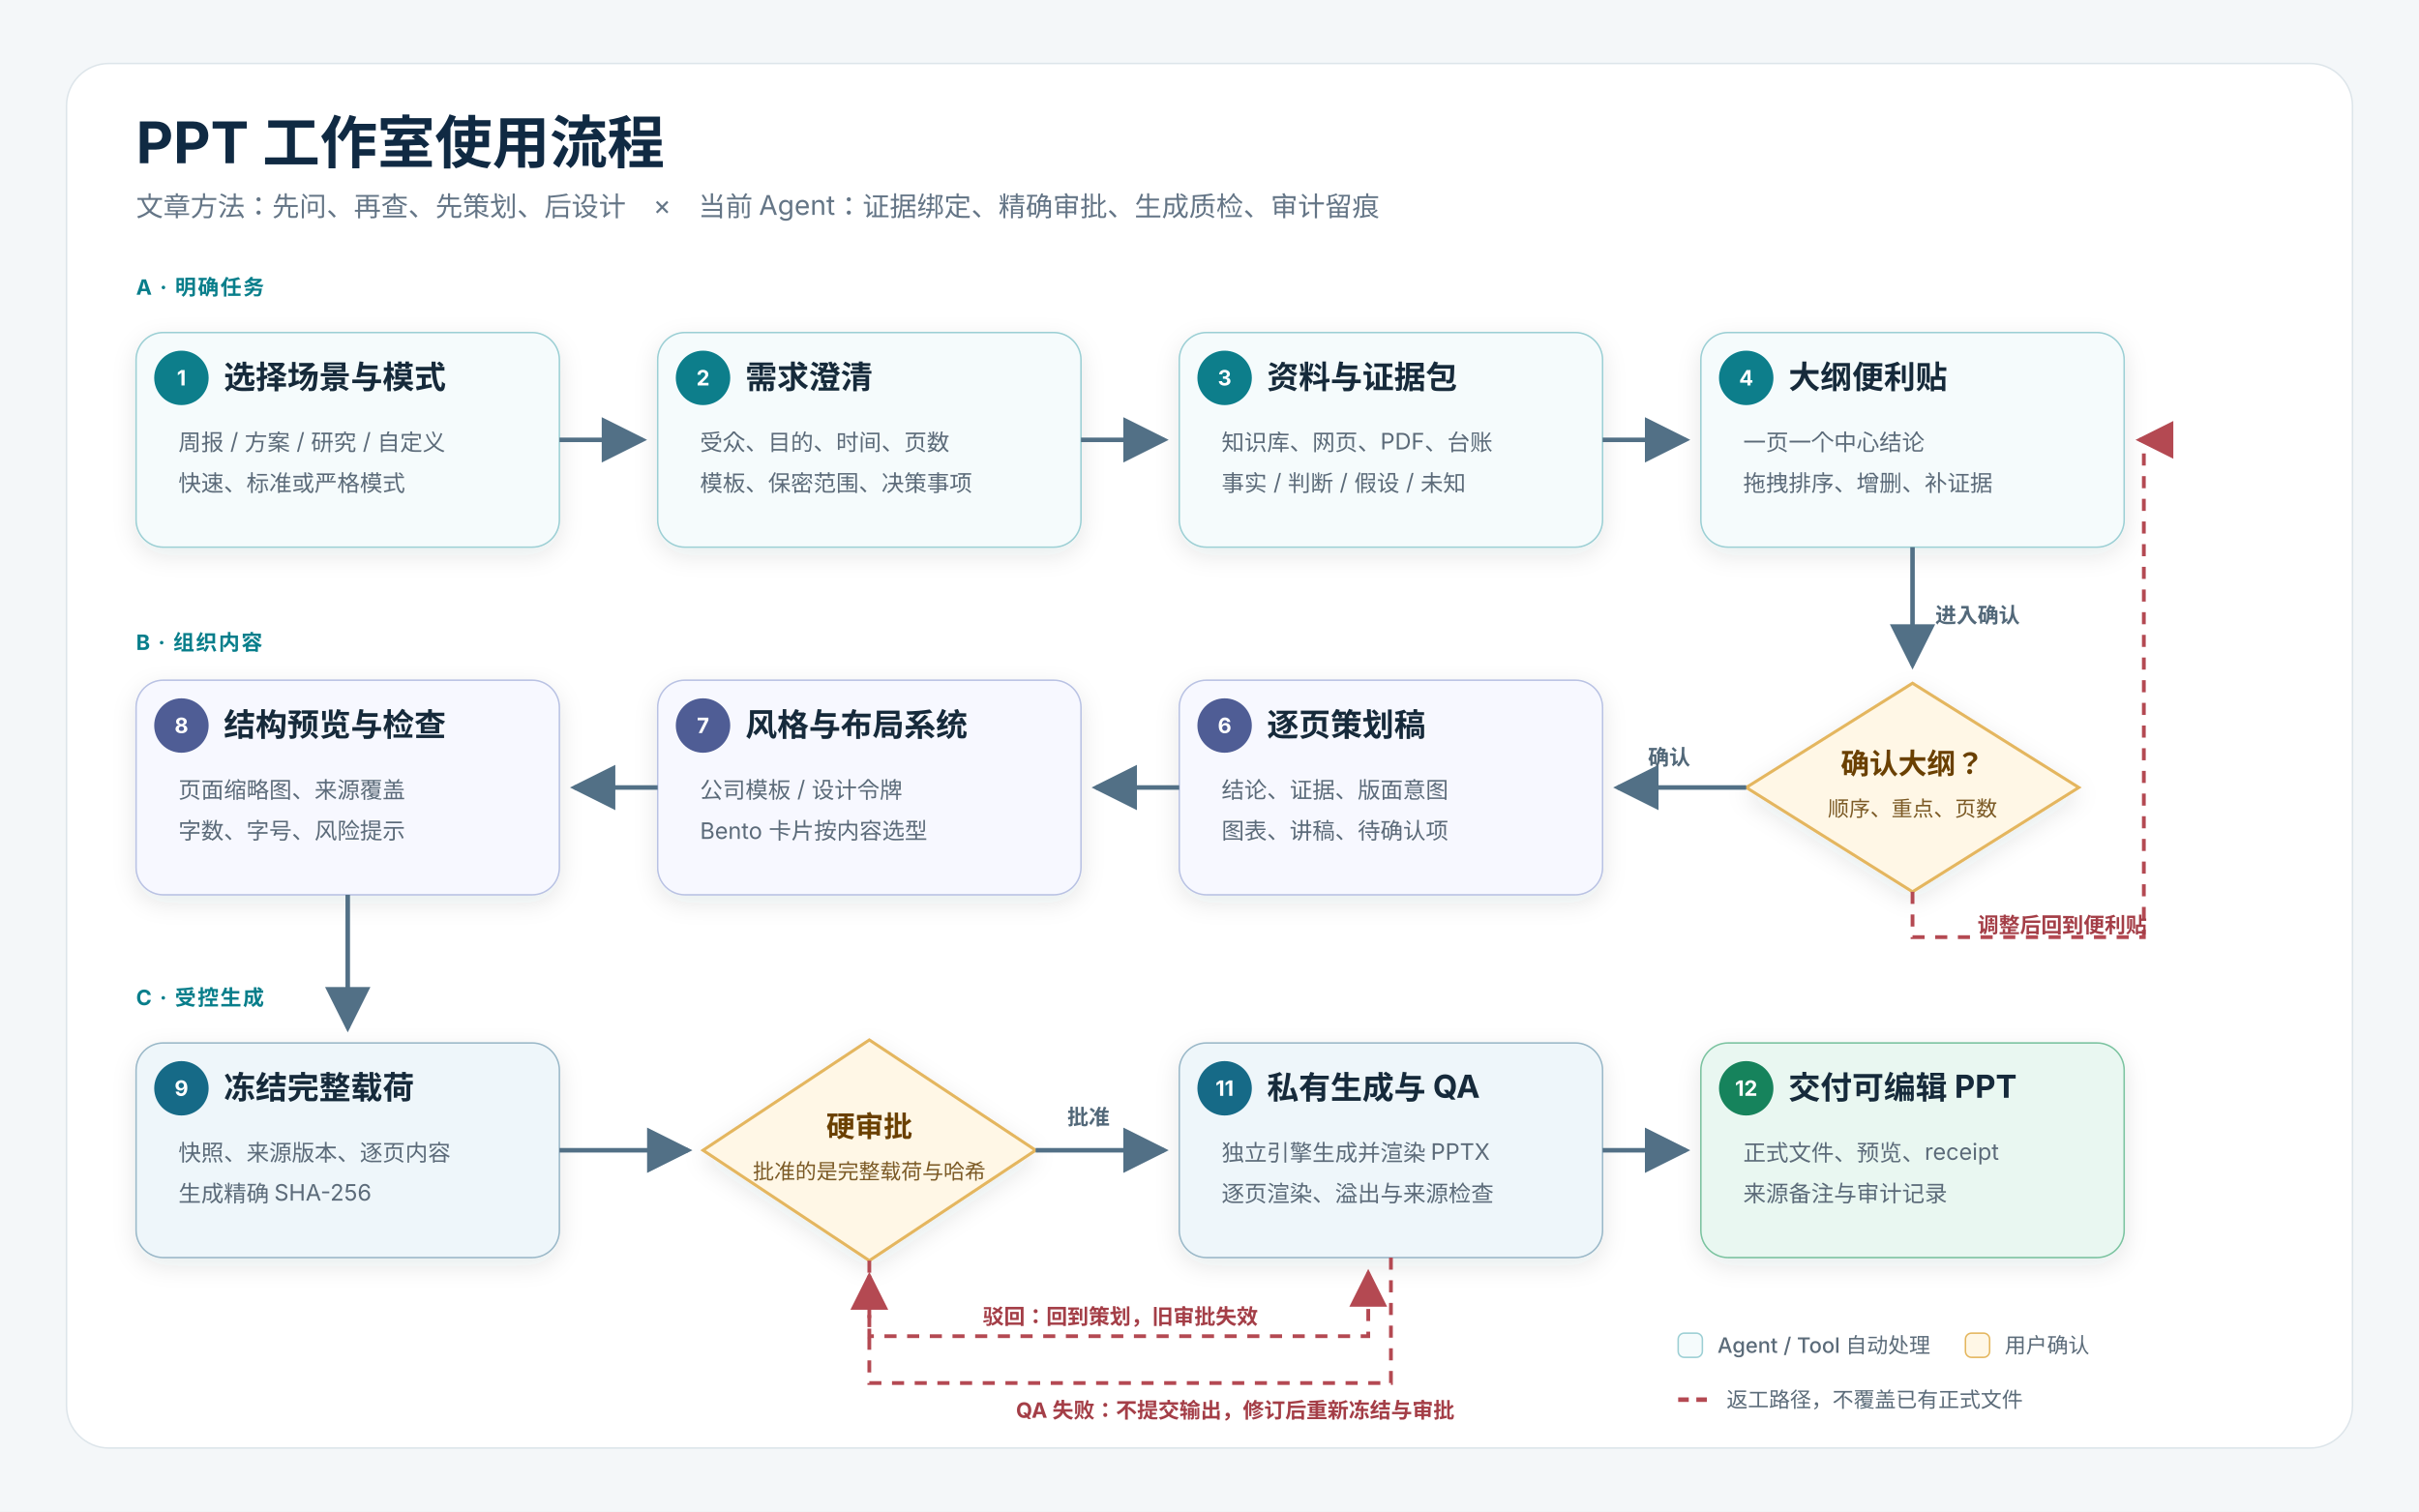
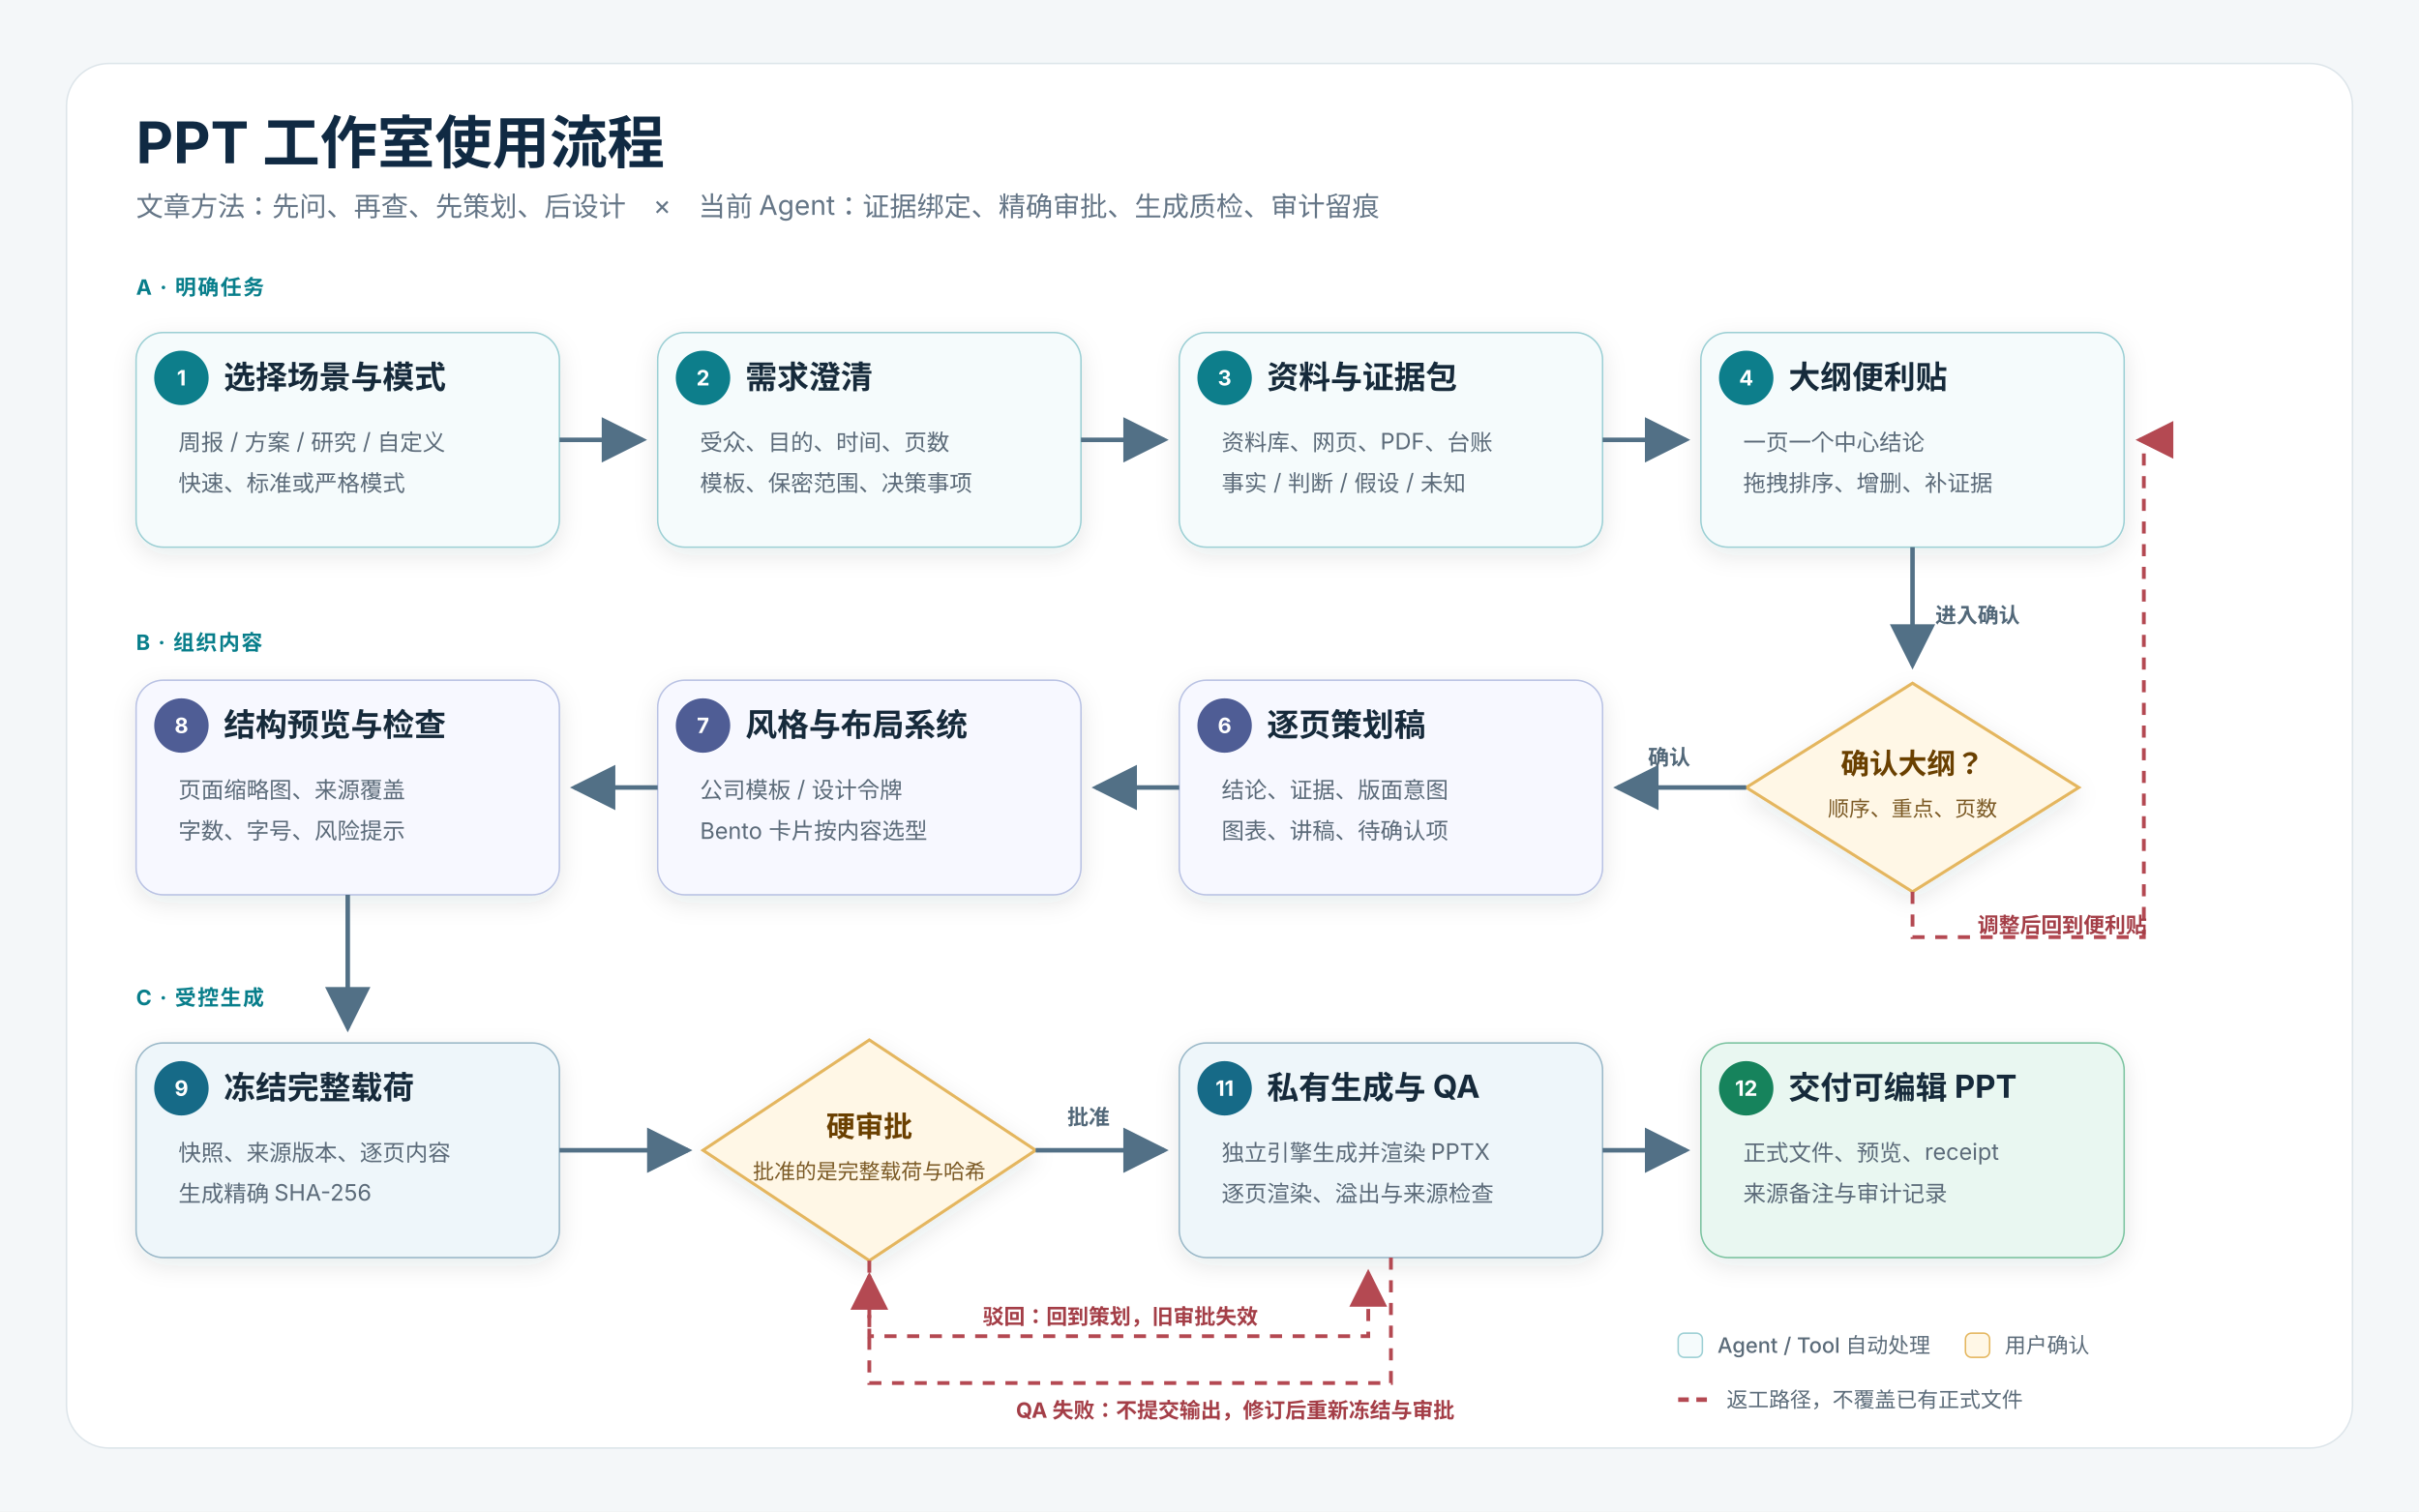
<svg xmlns="http://www.w3.org/2000/svg" width="1600" height="1000" viewBox="0 0 1600 1000" role="img" aria-labelledby="title desc">
  <defs>
    <filter id="shadow" x="-20%" y="-20%" width="140%" height="140%">
      <feDropShadow dx="0" dy="5" stdDeviation="8" flood-color="#102A43" flood-opacity="0.10" />
    </filter>
    <marker id="arrow" markerWidth="12" markerHeight="12" refX="9" refY="5" orient="auto" markerUnits="strokeWidth">
      <path d="M0,0 L10,5 L0,10 z" fill="#527086" />
    </marker>
    <marker id="arrow-red" markerWidth="12" markerHeight="12" refX="9" refY="5" orient="auto" markerUnits="strokeWidth">
      <path d="M0,0 L10,5 L0,10 z" fill="#B44952" />
    </marker>
    <style>
      .title { font: 700 38px Inter, "Microsoft YaHei", sans-serif; fill: #102A43; }
      .subtitle { font: 400 18px Inter, "Microsoft YaHei", sans-serif; fill: #647586; }
      .stage { font: 700 14px Inter, "Microsoft YaHei", sans-serif; letter-spacing: 1px; fill: #087E8B; }
      .node-title { font: 700 21px Inter, "Microsoft YaHei", sans-serif; fill: #172B3A; }
      .node-body { font: 400 15px Inter, "Microsoft YaHei", sans-serif; fill: #5B6B79; }
      .badge { font: 700 14px Inter, "Microsoft YaHei", sans-serif; fill: white; }
      .decision { font: 700 19px Inter, "Microsoft YaHei", sans-serif; fill: #6B4104; }
      .decision-body { font: 400 14px Inter, "Microsoft YaHei", sans-serif; fill: #7B5A25; }
      .edge-label { font: 700 14px Inter, "Microsoft YaHei", sans-serif; fill: #526879; }
      .rework-label { font: 700 14px Inter, "Microsoft YaHei", sans-serif; fill: #A43E47; }
      .legend { font: 500 14px Inter, "Microsoft YaHei", sans-serif; fill: #5B6B79; }
    </style>
  </defs>
  <rect width="1600" height="1000" fill="#F4F7F9" />
  <rect x="44" y="42" width="1512" height="916" rx="28" fill="#FFFFFF" stroke="#DDE5EA" />
  <text x="90" y="108" class="title">PPT 工作室使用流程</text>
  <text x="90" y="143" class="subtitle">文章方法：先问、再查、先策划、后设计　×　当前 Agent：证据绑定、精确审批、生成质检、审计留痕</text>
  <text x="90" y="195" class="stage">A · 明确任务</text>
  <text x="90" y="430" class="stage">B · 组织内容</text>
  <text x="90" y="665" class="stage">C · 受控生成</text>
  <g filter="url(#shadow)">
    <rect x="90" y="220" width="280" height="142" rx="18" fill="#F5FBFC" stroke="#9CCFD4" />
    <circle cx="120" cy="250" r="18" fill="#087E8B" />
    <text x="120" y="255" text-anchor="middle" class="badge">1</text>
    <text x="148" y="257" class="node-title">选择场景与模式</text>
    <text x="118" y="298" class="node-body">周报 / 方案 / 研究 / 自定义</text>
    <text x="118" y="325" class="node-body">快速、标准或严格模式</text>
  </g>
  <g filter="url(#shadow)">
    <rect x="435" y="220" width="280" height="142" rx="18" fill="#F5FBFC" stroke="#9CCFD4" />
    <circle cx="465" cy="250" r="18" fill="#087E8B" />
    <text x="465" y="255" text-anchor="middle" class="badge">2</text>
    <text x="493" y="257" class="node-title">需求澄清</text>
    <text x="463" y="298" class="node-body">受众、目的、时间、页数</text>
    <text x="463" y="325" class="node-body">模板、保密范围、决策事项</text>
  </g>
  <g filter="url(#shadow)">
    <rect x="780" y="220" width="280" height="142" rx="18" fill="#F5FBFC" stroke="#9CCFD4" />
    <circle cx="810" cy="250" r="18" fill="#087E8B" />
    <text x="810" y="255" text-anchor="middle" class="badge">3</text>
    <text x="838" y="257" class="node-title">资料与证据包</text>
-     <text x="808" y="298" class="node-body">知识库、网页、PDF、台账</text>
+     <text x="808" y="298" class="node-body">资料库、网页、PDF、台账</text>
    <text x="808" y="325" class="node-body">事实 / 判断 / 假设 / 未知</text>
  </g>
  <g filter="url(#shadow)">
    <rect x="1125" y="220" width="280" height="142" rx="18" fill="#F5FBFC" stroke="#9CCFD4" />
    <circle cx="1155" cy="250" r="18" fill="#087E8B" />
    <text x="1155" y="255" text-anchor="middle" class="badge">4</text>
    <text x="1183" y="257" class="node-title">大纲便利贴</text>
    <text x="1153" y="298" class="node-body">一页一个中心结论</text>
    <text x="1153" y="325" class="node-body">拖拽排序、增删、补证据</text>
  </g>
  <path d="M370 291 H425" fill="none" stroke="#527086" stroke-width="3" marker-end="url(#arrow)" />
  <path d="M715 291 H770" fill="none" stroke="#527086" stroke-width="3" marker-end="url(#arrow)" />
  <path d="M1060 291 H1115" fill="none" stroke="#527086" stroke-width="3" marker-end="url(#arrow)" />
  <g filter="url(#shadow)">
    <path d="M1265 452 L1375 521 L1265 590 L1155 521 Z" fill="#FFF7E6" stroke="#E4B65E" stroke-width="2" />
    <text x="1265" y="512" text-anchor="middle" class="decision">确认大纲？</text>
    <text x="1265" y="540" text-anchor="middle" class="decision-body">顺序、重点、页数</text>
  </g>
  <g filter="url(#shadow)">
    <rect x="780" y="450" width="280" height="142" rx="18" fill="#F7F8FF" stroke="#B9C2E3" />
    <circle cx="810" cy="480" r="18" fill="#4F5D95" />
    <text x="810" y="485" text-anchor="middle" class="badge">6</text>
    <text x="838" y="487" class="node-title">逐页策划稿</text>
    <text x="808" y="528" class="node-body">结论、证据、版面意图</text>
    <text x="808" y="555" class="node-body">图表、讲稿、待确认项</text>
  </g>
  <g filter="url(#shadow)">
    <rect x="435" y="450" width="280" height="142" rx="18" fill="#F7F8FF" stroke="#B9C2E3" />
    <circle cx="465" cy="480" r="18" fill="#4F5D95" />
    <text x="465" y="485" text-anchor="middle" class="badge">7</text>
    <text x="493" y="487" class="node-title">风格与布局系统</text>
    <text x="463" y="528" class="node-body">公司模板 / 设计令牌</text>
    <text x="463" y="555" class="node-body">Bento 卡片按内容选型</text>
  </g>
  <g filter="url(#shadow)">
    <rect x="90" y="450" width="280" height="142" rx="18" fill="#F7F8FF" stroke="#B9C2E3" />
    <circle cx="120" cy="480" r="18" fill="#4F5D95" />
    <text x="120" y="485" text-anchor="middle" class="badge">8</text>
    <text x="148" y="487" class="node-title">结构预览与检查</text>
    <text x="118" y="528" class="node-body">页面缩略图、来源覆盖</text>
    <text x="118" y="555" class="node-body">字数、字号、风险提示</text>
  </g>
  <path d="M1265 362 V440" fill="none" stroke="#527086" stroke-width="3" marker-end="url(#arrow)" />
  <text x="1280" y="412" class="edge-label">进入确认</text>
  <path d="M1155 521 H1070" fill="none" stroke="#527086" stroke-width="3" marker-end="url(#arrow)" />
  <text x="1090" y="506" class="edge-label">确认</text>
  <path d="M780 521 H725" fill="none" stroke="#527086" stroke-width="3" marker-end="url(#arrow)" />
  <path d="M435 521 H380" fill="none" stroke="#527086" stroke-width="3" marker-end="url(#arrow)" />
  <path d="M1265 590 V620 H1418 V291 H1415" fill="none" stroke="#B44952" stroke-width="2.5" stroke-dasharray="8 7" marker-end="url(#arrow-red)" />
  <text x="1308" y="617" class="rework-label">调整后回到便利贴</text>
  <g filter="url(#shadow)">
    <rect x="90" y="690" width="280" height="142" rx="18" fill="#EEF6FA" stroke="#9AB8C8" />
    <circle cx="120" cy="720" r="18" fill="#176B87" />
    <text x="120" y="725" text-anchor="middle" class="badge">9</text>
    <text x="148" y="727" class="node-title">冻结完整载荷</text>
    <text x="118" y="768" class="node-body">快照、来源版本、逐页内容</text>
    <text x="118" y="795" class="node-body">生成精确 SHA-256</text>
  </g>
  <g filter="url(#shadow)">
    <path d="M575 688 L685 761 L575 834 L465 761 Z" fill="#FFF7E6" stroke="#E4B65E" stroke-width="2" />
    <text x="575" y="752" text-anchor="middle" class="decision">硬审批</text>
    <text x="575" y="780" text-anchor="middle" class="decision-body">批准的是完整载荷与哈希</text>
  </g>
  <g filter="url(#shadow)">
    <rect x="780" y="690" width="280" height="142" rx="18" fill="#EEF6FA" stroke="#9AB8C8" />
    <circle cx="810" cy="720" r="18" fill="#176B87" />
    <text x="810" y="725" text-anchor="middle" class="badge">11</text>
    <text x="838" y="727" class="node-title">私有生成与 QA</text>
    <text x="808" y="768" class="node-body">独立引擎生成并渲染 PPTX</text>
    <text x="808" y="795" class="node-body">逐页渲染、溢出与来源检查</text>
  </g>
  <g filter="url(#shadow)">
    <rect x="1125" y="690" width="280" height="142" rx="18" fill="#E9F7F1" stroke="#7BC3A0" />
    <circle cx="1155" cy="720" r="18" fill="#19835B" />
    <text x="1155" y="725" text-anchor="middle" class="badge">12</text>
    <text x="1183" y="727" class="node-title">交付可编辑 PPT</text>
    <text x="1153" y="768" class="node-body">正式文件、预览、receipt</text>
    <text x="1153" y="795" class="node-body">来源备注与审计记录</text>
  </g>
  <path d="M230 592 V680" fill="none" stroke="#527086" stroke-width="3" marker-end="url(#arrow)" />
  <path d="M370 761 H455" fill="none" stroke="#527086" stroke-width="3" marker-end="url(#arrow)" />
  <path d="M685 761 H770" fill="none" stroke="#527086" stroke-width="3" marker-end="url(#arrow)" />
  <text x="706" y="744" class="edge-label">批准</text>
  <path d="M1060 761 H1115" fill="none" stroke="#527086" stroke-width="3" marker-end="url(#arrow)" />
  <path d="M575 834 V884 H905 V842" fill="none" stroke="#B44952" stroke-width="2.5" stroke-dasharray="8 7" marker-end="url(#arrow-red)" />
  <text x="650" y="876" class="rework-label">驳回：回到策划，旧审批失效</text>
  <path d="M920 832 V915 H575 V844" fill="none" stroke="#B44952" stroke-width="2.5" stroke-dasharray="8 7" marker-end="url(#arrow-red)" />
  <text x="672" y="938" class="rework-label">QA 失败：不提交输出，修订后重新冻结与审批</text>
  <rect x="1110" y="882" width="16" height="16" rx="4" fill="#F5FBFC" stroke="#9CCFD4" />
  <text x="1136" y="895" class="legend">Agent / Tool 自动处理</text>
  <rect x="1300" y="882" width="16" height="16" rx="4" fill="#FFF7E6" stroke="#E4B65E" />
  <text x="1326" y="895" class="legend">用户确认</text>
  <line x1="1110" y1="926" x2="1130" y2="926" stroke="#B44952" stroke-width="3" stroke-dasharray="7 5" />
  <text x="1142" y="931" class="legend">返工路径，不覆盖已有正式文件</text>
</svg>
